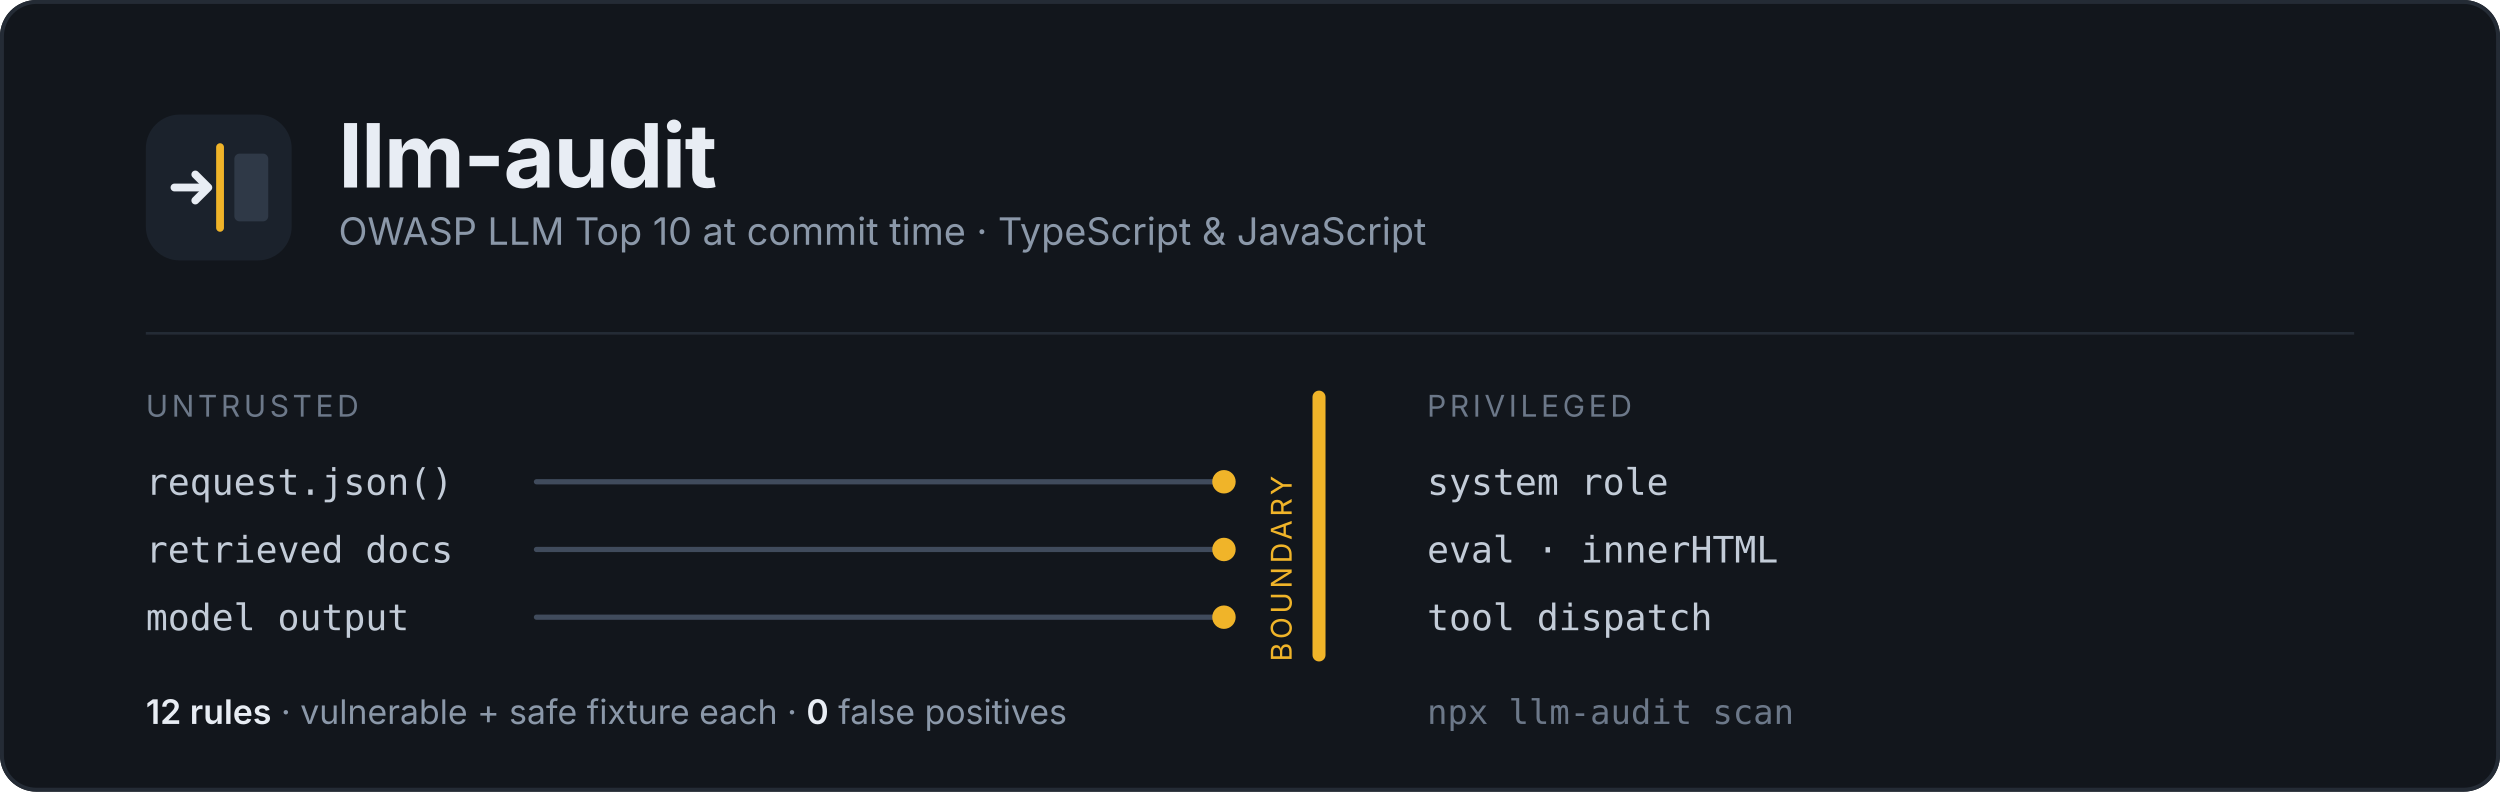
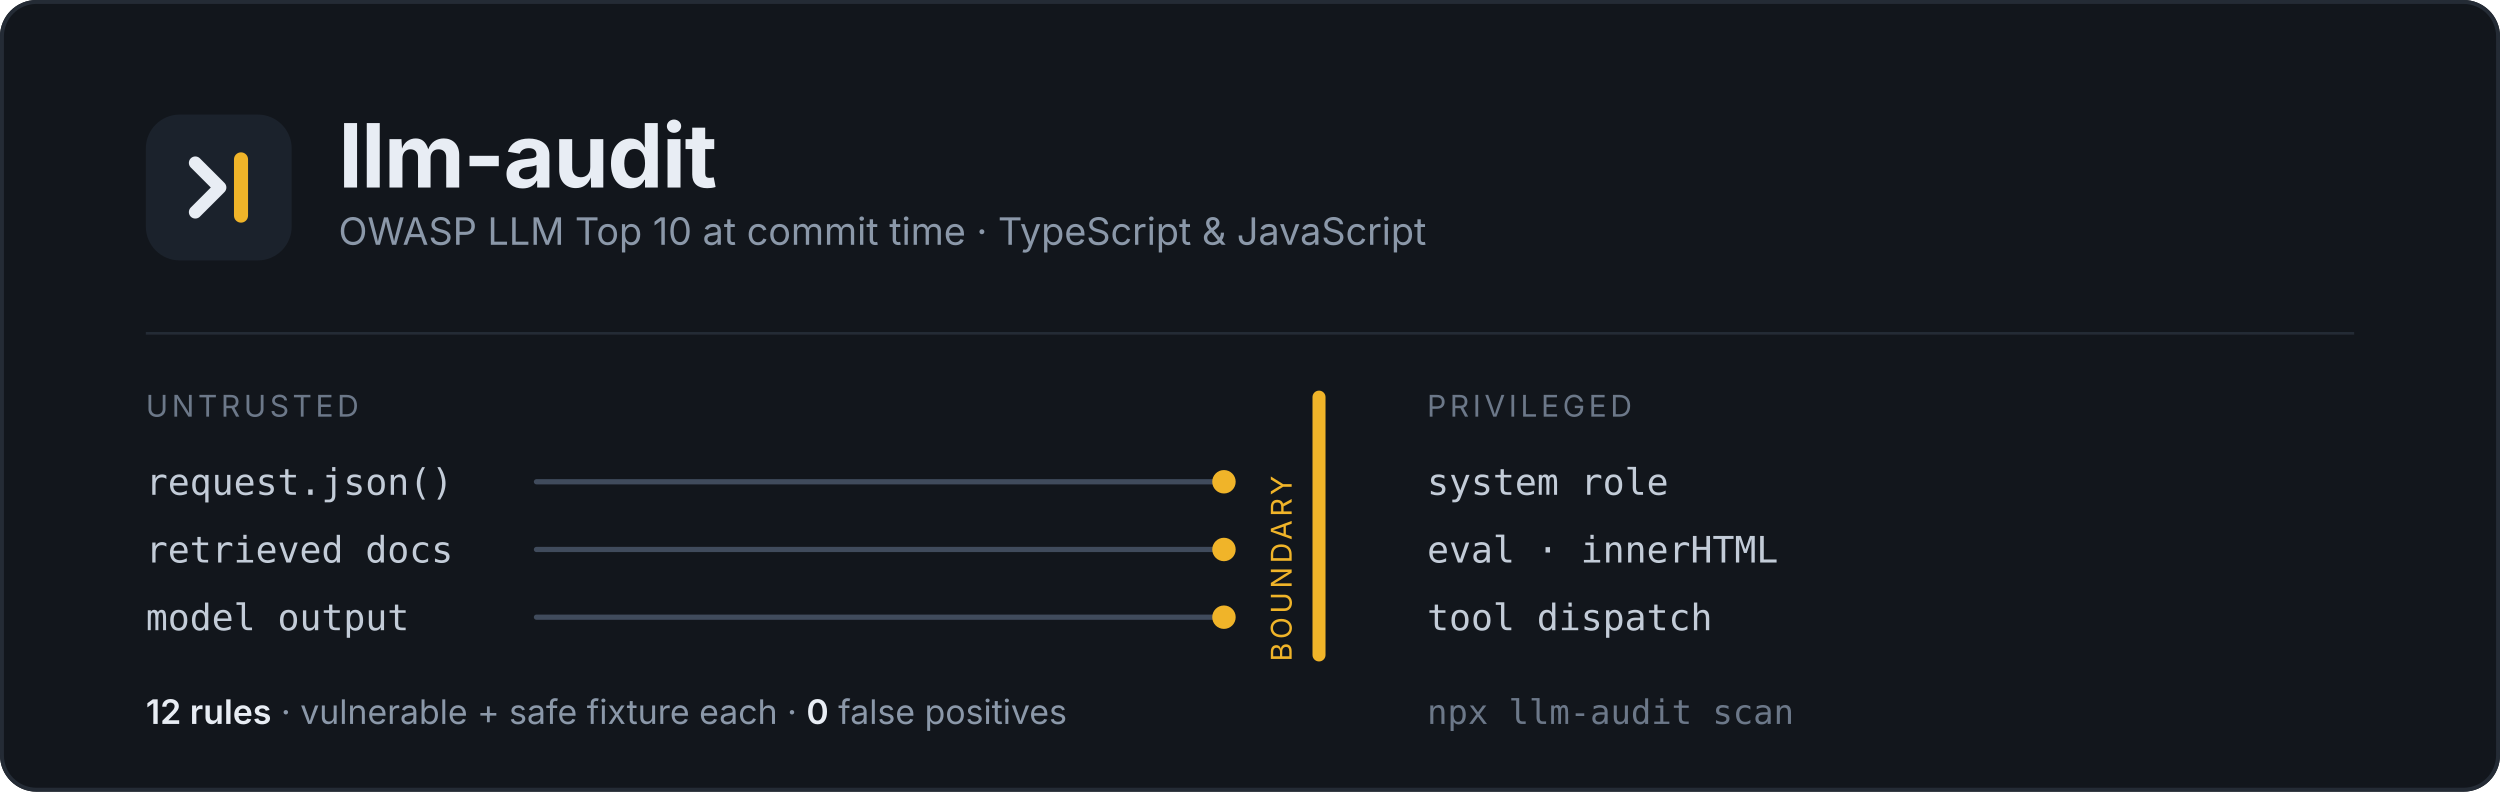
<svg xmlns="http://www.w3.org/2000/svg" width="960" height="304" viewBox="0 0 960 304" role="img" aria-label="llm-audit — untrusted input stopped at the authority boundary, before commit" font-family="ui-sans-serif,-apple-system,Segoe UI,Inter,Helvetica,Arial,sans-serif">
  <rect width="960" height="304" rx="14" fill="#12161c" />
  <rect x="0.75" y="0.75" width="958.5" height="302.5" rx="13.25" fill="none" stroke="#242b35" stroke-width="1.5" />
  <g transform="translate(56,44)">
    <rect width="56" height="56" rx="13" fill="#1b222c" />
-     <rect x="27" y="11" width="3" height="34" rx="1.5" fill="#f0b429" />
-     <rect x="34" y="15" width="13" height="26" rx="2" fill="#2f3947" />
-     <path d="M11 28 H23" stroke="#e8edf4" stroke-width="3" stroke-linecap="round" />
-     <path d="M19 23 L24 28 L19 33" fill="none" stroke="#e8edf4" stroke-width="3" stroke-linecap="round" stroke-linejoin="round" />
+     <g transform="translate(28 28) scale(0.9) translate(-24 -24)">
+       <path d="M14 13.5 24.5 24 14 34.5" fill="none" stroke="#e8edf4" stroke-width="5.5" stroke-linecap="round" stroke-linejoin="round" />
+       <rect x="30.5" y="9" width="6" height="30" rx="3" fill="#f0b429" />
+     </g>
  </g>
  <text x="130" y="72" fill="#e8edf4" font-size="34" font-weight="650" letter-spacing="-0.5">llm-audit</text>
  <text x="130" y="94" fill="#8b98a9" font-size="14.5">OWASP LLM Top 10 at commit time · TypeScript &amp; JavaScript</text>
  <line x1="56" y1="128" x2="904" y2="128" stroke="#242b35" stroke-width="1" />
  <text x="56" y="160" fill="#6c7889" font-size="11.5" letter-spacing="1.4">UNTRUSTED</text>
  <text x="548" y="160" fill="#6c7889" font-size="11.5" letter-spacing="1.4">PRIVILEGED</text>
  <g font-size="14" fill="#c3ccd8" font-family="ui-monospace,SFMono-Regular,Menlo,Consolas,monospace">
    <text x="56" y="190">request.json()</text>
    <text x="56" y="216">retrieved docs</text>
    <text x="56" y="242">model output</text>
    <text x="548" y="190">system role</text>
    <text x="548" y="216">eval · innerHTML</text>
    <text x="548" y="242">tool dispatch</text>
  </g>
  <g stroke="#404b5c" stroke-width="2" stroke-linecap="round">
    <path d="M206 185 H470" />
    <path d="M206 211 H470" />
    <path d="M206 237 H470" />
  </g>
  <g fill="#f0b429">
    <circle cx="470" cy="185" r="4.5" />
    <circle cx="470" cy="211" r="4.5" />
    <circle cx="470" cy="237" r="4.5" />
  </g>
  <rect x="504" y="150" width="5" height="104" rx="2.5" fill="#f0b429" />
  <text transform="translate(496,254) rotate(-90)" fill="#f0b429" font-size="11" letter-spacing="1.4">BOUNDARY</text>
  <g font-size="13">
    <text x="56" y="278" fill="#8b98a9">
      <tspan fill="#e8edf4" font-weight="600">12 rules</tspan>  ·  vulnerable + safe fixture each  ·  <tspan fill="#e8edf4" font-weight="600">0</tspan> false positives</text>
    <text x="548" y="278" fill="#6c7889" font-family="ui-monospace,SFMono-Regular,Menlo,Consolas,monospace">npx llm-audit scan</text>
  </g>
</svg>
